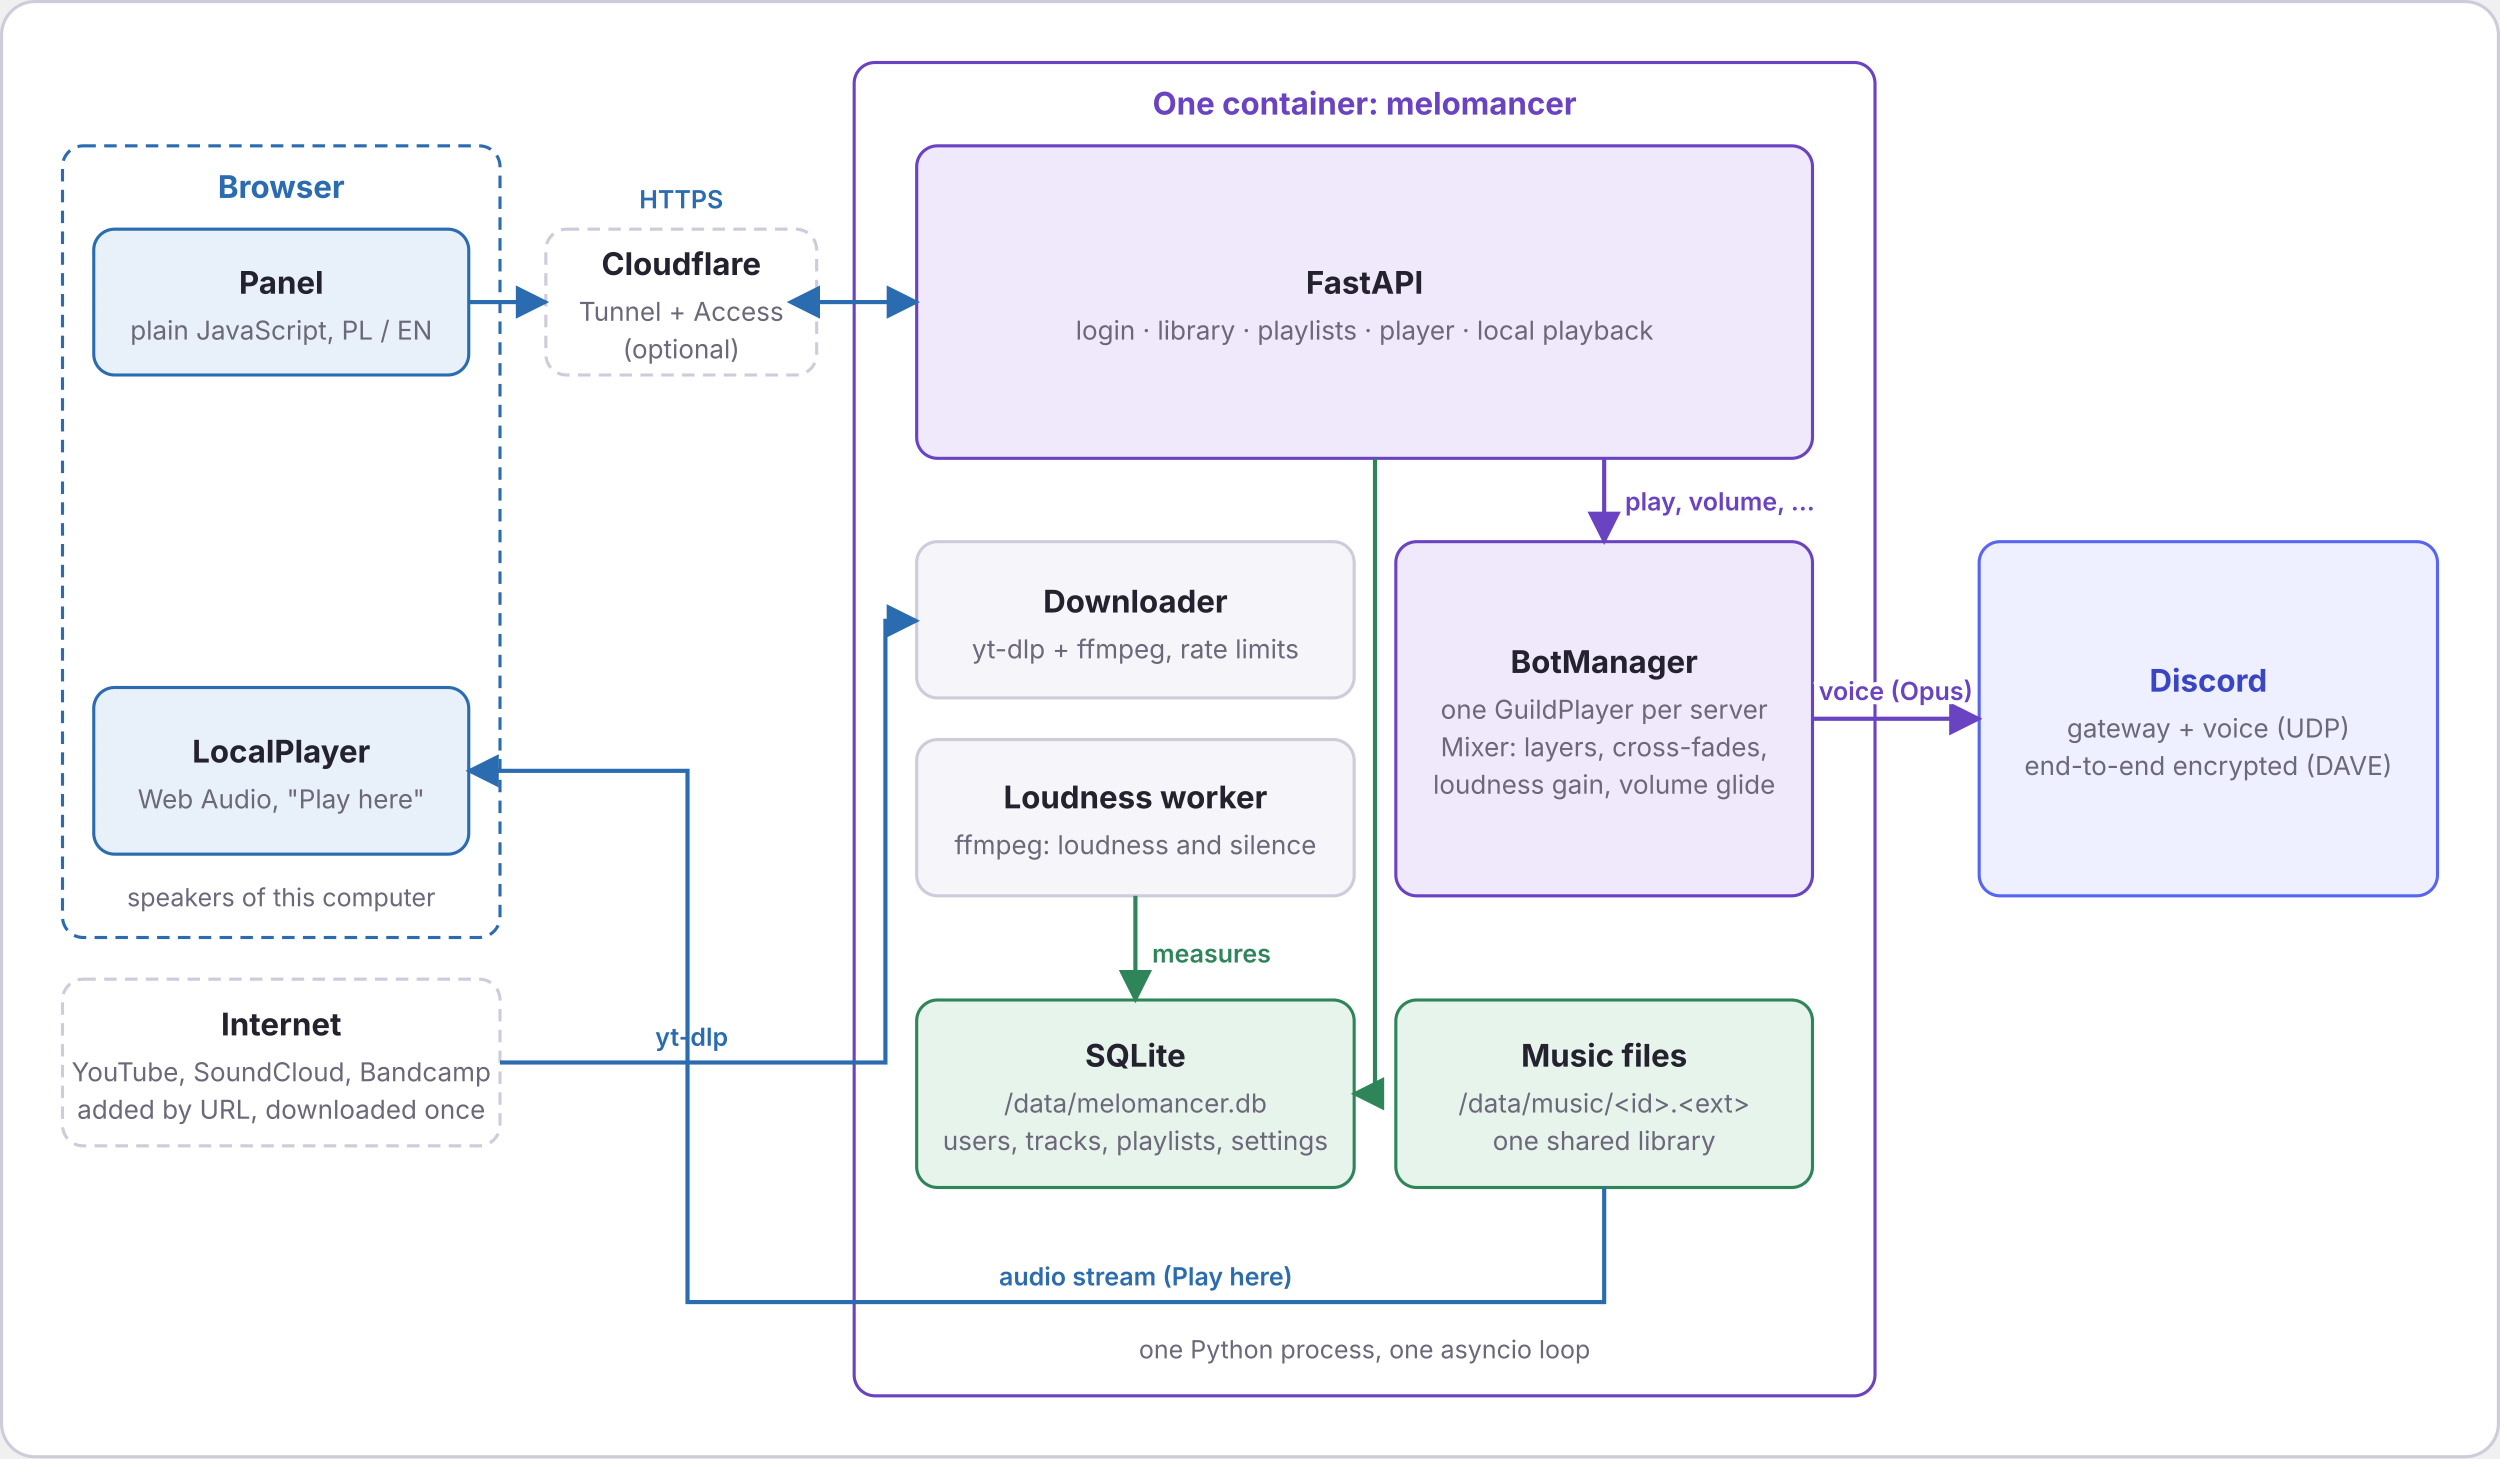
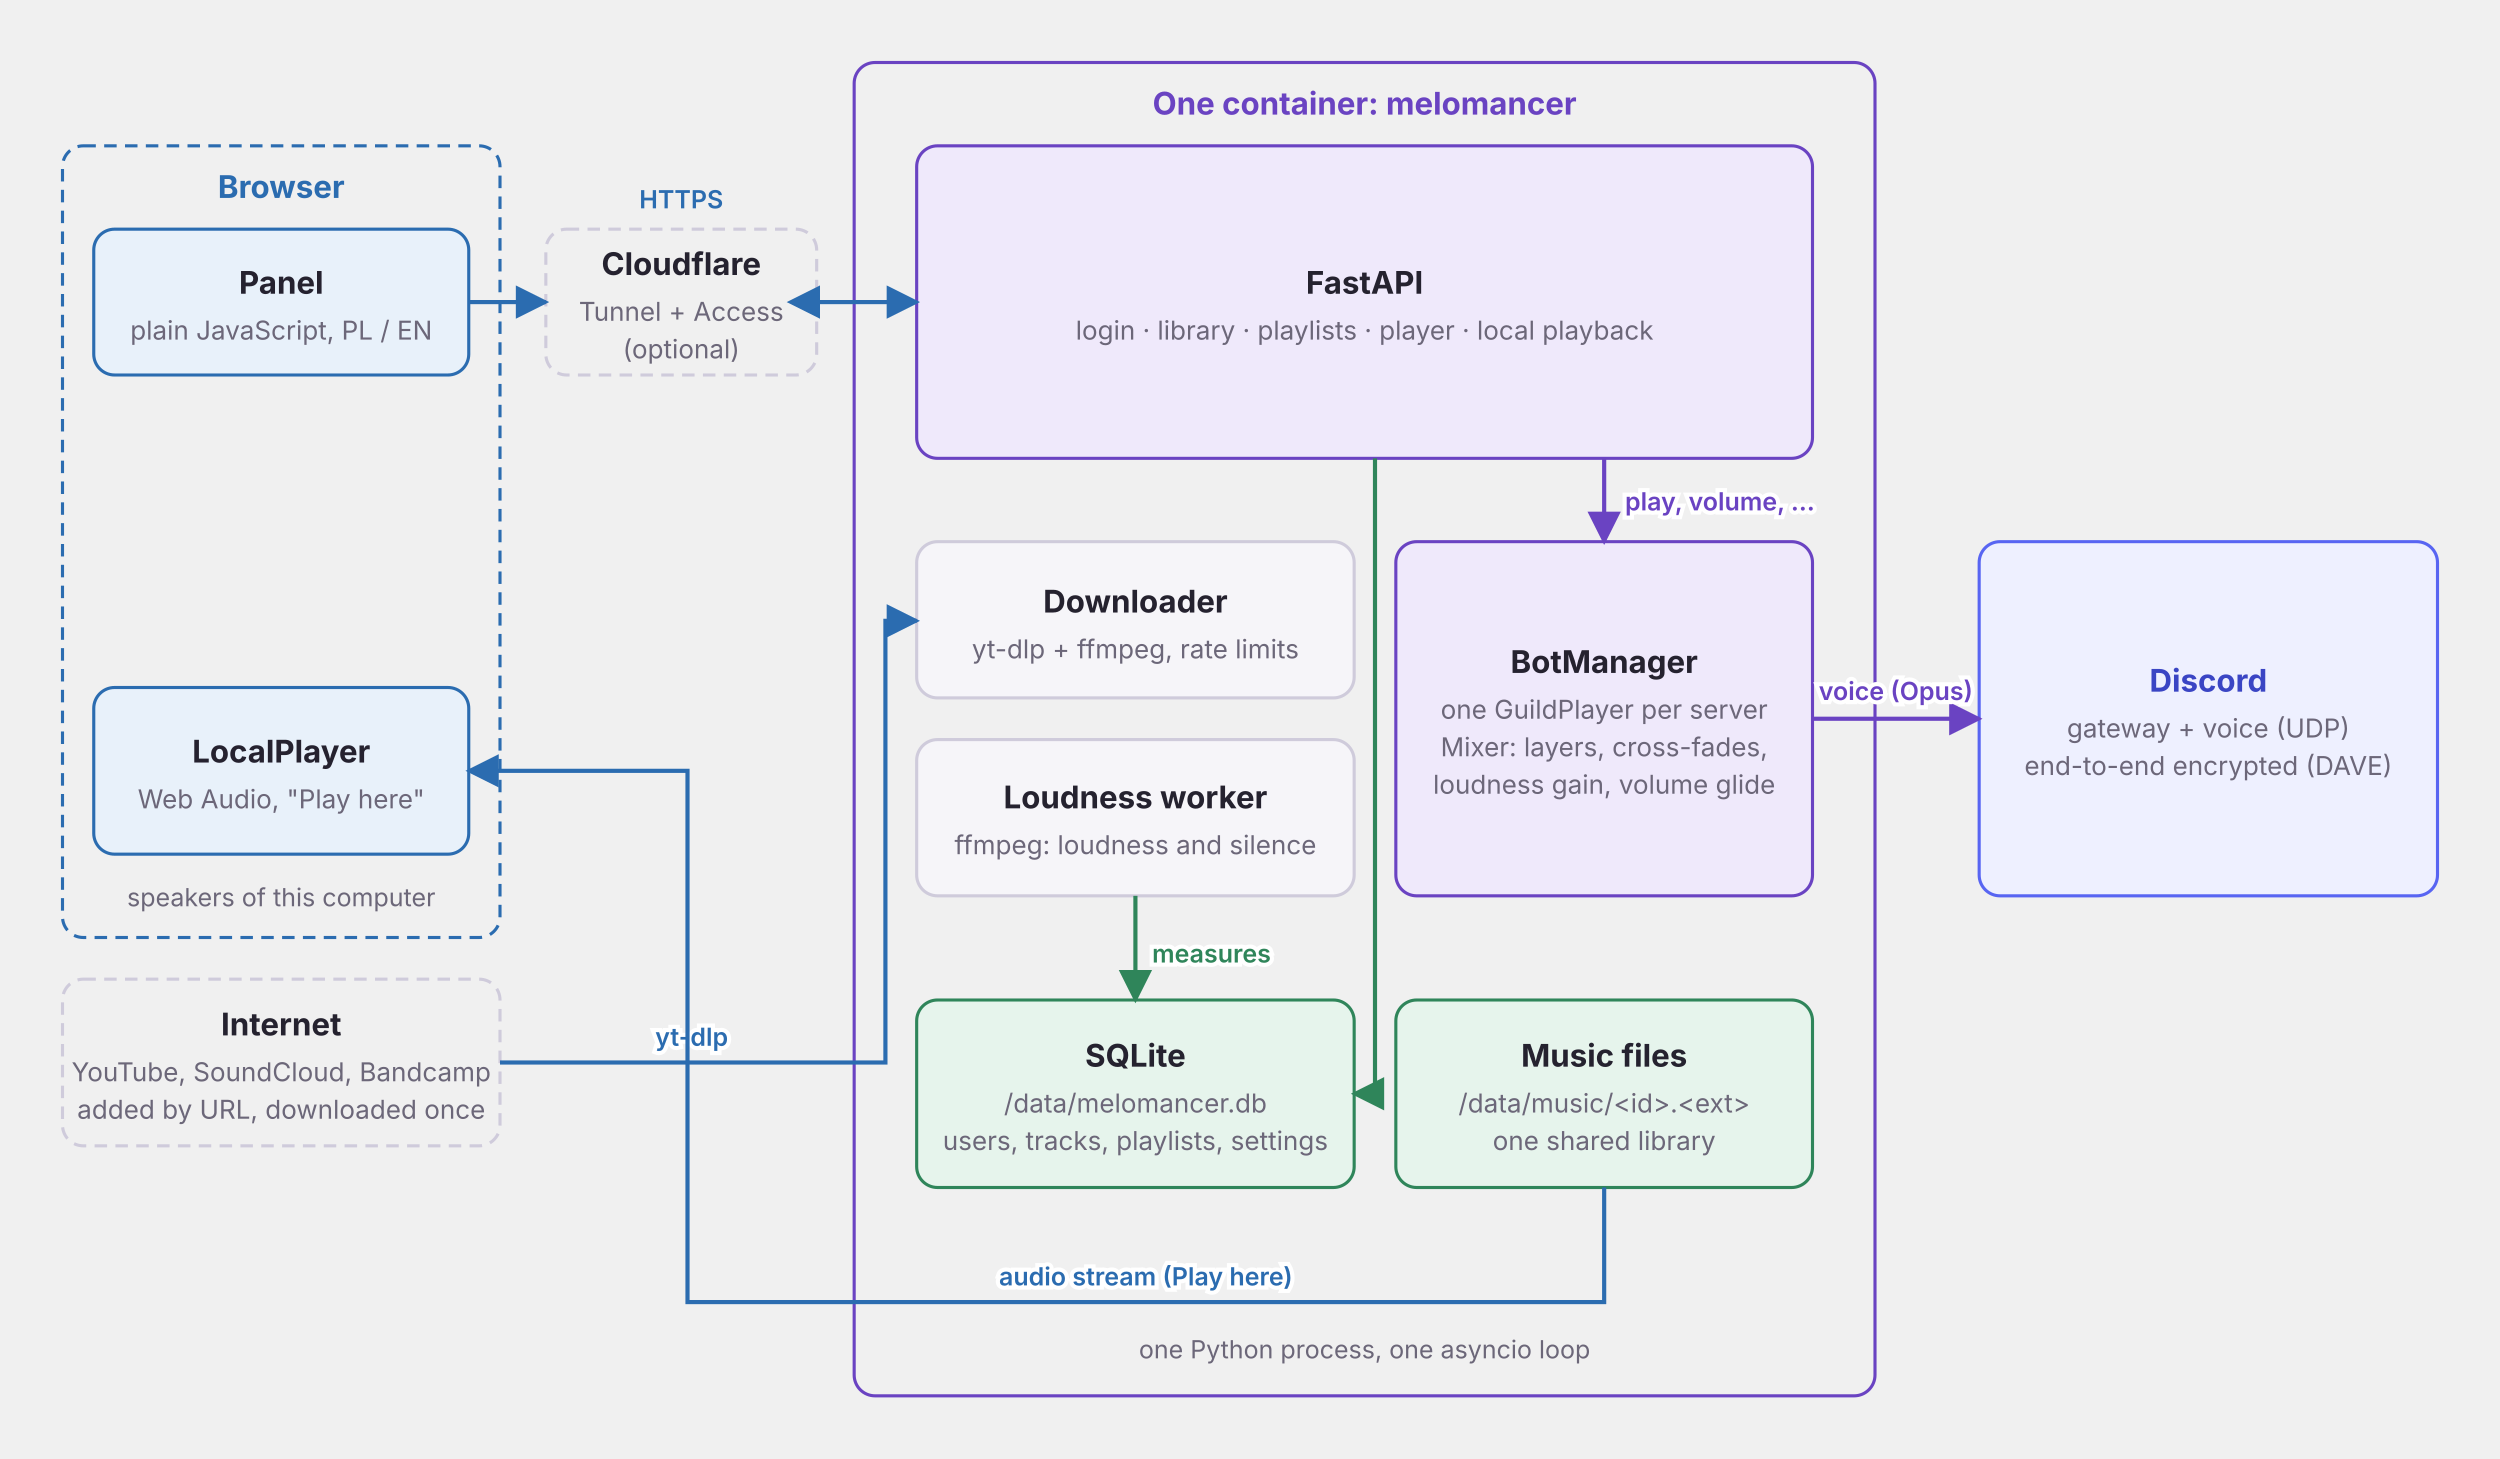
<svg xmlns="http://www.w3.org/2000/svg" viewBox="0 0 1200 700" width="1200" height="700" font-family="Inter, 'Segoe UI', 'DejaVu Sans', Arial, sans-serif">
  <defs>
    <marker id="head" viewBox="0 0 10 10" refX="9" refY="5" markerWidth="8" markerHeight="8" orient="auto">
      <path d="M0 0 L10 5 L0 10 z" fill="context-stroke" />
    </marker>
    <marker id="head-rev" viewBox="0 0 10 10" refX="1" refY="5" markerWidth="8" markerHeight="8" orient="auto-start-reverse">
      <path d="M0 0 L10 5 L0 10 z" fill="context-stroke" />
    </marker>
  </defs>
-   <rect x="0.75" y="0.75" width="1198.5" height="698.5" rx="16" fill="#ffffff" stroke="#cfcbdb" stroke-width="1.5" />
-   <rect x="30" y="70" width="210" height="380" rx="10" fill="#ffffff" stroke="#2b6cb0" stroke-width="1.5" stroke-dasharray="6 4" />
+   <rect x="30" y="70" width="210" height="380" rx="10" fill="none" stroke="#2b6cb0" stroke-width="1.5" stroke-dasharray="6 4" />
  <text x="135" y="95" text-anchor="middle" font-size="15" font-weight="700" fill="#2b6cb0">Browser</text>
  <rect x="45" y="110" width="180" height="70" rx="10" fill="#e8f1fa" stroke="#2b6cb0" stroke-width="1.5" />
  <text x="135.0" y="141" text-anchor="middle" font-size="15" font-weight="700" fill="#25222f">Panel</text>
  <text x="135.0" y="163" text-anchor="middle" font-size="12.5" fill="#6c6779">plain JavaScript, PL / EN</text>
  <rect x="45" y="330" width="180" height="80" rx="10" fill="#e8f1fa" stroke="#2b6cb0" stroke-width="1.5" />
  <text x="135.0" y="366" text-anchor="middle" font-size="15" font-weight="700" fill="#25222f">LocalPlayer</text>
  <text x="135.0" y="388" text-anchor="middle" font-size="12.5" fill="#6c6779">Web Audio, "Play here"</text>
  <text x="135" y="435" text-anchor="middle" font-size="12" font-weight="400" fill="#6c6779">speakers of this computer</text>
-   <rect x="262" y="110" width="130" height="70" rx="10" fill="#ffffff" stroke="#cfcbdb" stroke-width="1.5" stroke-dasharray="6 4" />
+   <rect x="262" y="110" width="130" height="70" rx="10" fill="none" stroke="#cfcbdb" stroke-width="1.5" stroke-dasharray="6 4" />
  <text x="327.0" y="132" text-anchor="middle" font-size="15" font-weight="700" fill="#25222f">Cloudflare</text>
  <text x="327.0" y="154" text-anchor="middle" font-size="12.5" fill="#6c6779">Tunnel + Access</text>
  <text x="327.0" y="172" text-anchor="middle" font-size="12.5" fill="#6c6779">(optional)</text>
-   <rect x="30" y="470" width="210" height="80" rx="10" fill="#ffffff" stroke="#cfcbdb" stroke-width="1.5" stroke-dasharray="6 4" />
+   <rect x="30" y="470" width="210" height="80" rx="10" fill="none" stroke="#cfcbdb" stroke-width="1.5" stroke-dasharray="6 4" />
  <text x="135.0" y="497" text-anchor="middle" font-size="15" font-weight="700" fill="#25222f">Internet</text>
  <text x="135.0" y="519" text-anchor="middle" font-size="12.5" fill="#6c6779">YouTube, SoundCloud, Bandcamp</text>
  <text x="135.0" y="537" text-anchor="middle" font-size="12.5" fill="#6c6779">added by URL, downloaded once</text>
-   <rect x="410" y="30" width="490" height="640" rx="10" fill="#ffffff" stroke="#6a43c2" stroke-width="1.5" />
+   <rect x="410" y="30" width="490" height="640" rx="10" fill="none" stroke="#6a43c2" stroke-width="1.5" />
  <text x="655" y="55" text-anchor="middle" font-size="15" font-weight="700" fill="#6a43c2">One container: melomancer</text>
  <rect x="440" y="70" width="430" height="150" rx="10" fill="#efe9fb" stroke="#6a43c2" stroke-width="1.5" />
  <text x="655.0" y="141" text-anchor="middle" font-size="15" font-weight="700" fill="#25222f">FastAPI</text>
  <text x="655.0" y="163" text-anchor="middle" font-size="12.5" fill="#6c6779">login · library · playlists · player · local playback</text>
  <rect x="440" y="260" width="210" height="75" rx="10" fill="#f6f5f9" stroke="#cfcbdb" stroke-width="1.5" />
  <text x="545.0" y="294" text-anchor="middle" font-size="15" font-weight="700" fill="#25222f">Downloader</text>
  <text x="545.0" y="316" text-anchor="middle" font-size="12.5" fill="#6c6779">yt-dlp + ffmpeg, rate limits</text>
  <rect x="440" y="355" width="210" height="75" rx="10" fill="#f6f5f9" stroke="#cfcbdb" stroke-width="1.5" />
  <text x="545.0" y="388" text-anchor="middle" font-size="15" font-weight="700" fill="#25222f">Loudness worker</text>
  <text x="545.0" y="410" text-anchor="middle" font-size="12.5" fill="#6c6779">ffmpeg: loudness and silence</text>
  <rect x="670" y="260" width="200" height="170" rx="10" fill="#efe9fb" stroke="#6a43c2" stroke-width="1.5" />
  <text x="770.0" y="323" text-anchor="middle" font-size="15" font-weight="700" fill="#25222f">BotManager</text>
  <text x="770.0" y="345" text-anchor="middle" font-size="12.5" fill="#6c6779">one GuildPlayer per server</text>
  <text x="770.0" y="363" text-anchor="middle" font-size="12.5" fill="#6c6779">Mixer: layers, cross-fades,</text>
  <text x="770.0" y="381" text-anchor="middle" font-size="12.5" fill="#6c6779">loudness gain, volume glide</text>
  <rect x="440" y="480" width="210" height="90" rx="10" fill="#e6f4ec" stroke="#2f855a" stroke-width="1.5" />
  <text x="545.0" y="512" text-anchor="middle" font-size="15" font-weight="700" fill="#25222f">SQLite</text>
  <text x="545.0" y="534" text-anchor="middle" font-size="12.5" fill="#6c6779">/data/melomancer.db</text>
  <text x="545.0" y="552" text-anchor="middle" font-size="12.5" fill="#6c6779">users, tracks, playlists, settings</text>
  <rect x="670" y="480" width="200" height="90" rx="10" fill="#e6f4ec" stroke="#2f855a" stroke-width="1.5" />
  <text x="770.0" y="512" text-anchor="middle" font-size="15" font-weight="700" fill="#25222f">Music files</text>
  <text x="770.0" y="534" text-anchor="middle" font-size="12.5" fill="#6c6779">/data/music/&lt;id&gt;.&lt;ext&gt;</text>
  <text x="770.0" y="552" text-anchor="middle" font-size="12.5" fill="#6c6779">one shared library</text>
  <text x="655" y="652" text-anchor="middle" font-size="12" font-weight="400" fill="#6c6779">one Python process, one asyncio loop</text>
  <rect x="950" y="260" width="220" height="170" rx="10" fill="#eef0ff" stroke="#5865f2" stroke-width="1.5" />
  <text x="1060.0" y="332" text-anchor="middle" font-size="15" font-weight="700" fill="#3a45c4">Discord</text>
  <text x="1060.0" y="354" text-anchor="middle" font-size="12.5" fill="#6c6779">gateway + voice (UDP)</text>
  <text x="1060.0" y="372" text-anchor="middle" font-size="12.5" fill="#6c6779">end-to-end encrypted (DAVE)</text>
  <path d="M225 145 L262 145" fill="none" stroke="#2b6cb0" stroke-width="2" marker-end="url(#head)" />
  <path d="M392 145 L440 145" fill="none" stroke="#2b6cb0" stroke-width="2" marker-end="url(#head)" marker-start="url(#head-rev)" />
  <text x="327" y="100" text-anchor="middle" font-size="12" font-weight="600" fill="#2b6cb0">HTTPS</text>
  <path d="M770 220 L770 260" fill="none" stroke="#6a43c2" stroke-width="2" marker-end="url(#head)" />
-   <text x="780" y="245" text-anchor="start" font-size="12" fill="#6a43c2" font-weight="600" paint-order="stroke" stroke="#fff" stroke-width="4">play, volume, ...</text>
+   <text x="780" y="245" text-anchor="start" font-size="12" fill="#6a43c2" font-weight="600" paint-order="stroke" stroke="#ffffff" stroke-width="4">play, volume, ...</text>
  <path d="M660 220 L660 525 L650 525" fill="none" stroke="#2f855a" stroke-width="2" marker-end="url(#head)" />
  <path d="M545 430 L545 480" fill="none" stroke="#2f855a" stroke-width="2" marker-end="url(#head)" />
-   <text x="553" y="462" text-anchor="start" font-size="12" fill="#2f855a" font-weight="600" paint-order="stroke" stroke="#fff" stroke-width="4">measures</text>
+   <text x="553" y="462" text-anchor="start" font-size="12" fill="#2f855a" font-weight="600" paint-order="stroke" stroke="#ffffff" stroke-width="4">measures</text>
  <path d="M870 345 L950 345" fill="none" stroke="#6a43c2" stroke-width="2" marker-end="url(#head)" />
-   <text x="910" y="336" text-anchor="middle" font-size="12" fill="#6a43c2" font-weight="600" paint-order="stroke" stroke="#fff" stroke-width="4">voice (Opus)</text>
+   <text x="910" y="336" text-anchor="middle" font-size="12" fill="#6a43c2" font-weight="600" paint-order="stroke" stroke="#ffffff" stroke-width="4">voice (Opus)</text>
  <path d="M240 510 L425 510 L425 298 L440 298" fill="none" stroke="#2b6cb0" stroke-width="2" marker-end="url(#head)" />
-   <text x="332" y="502" text-anchor="middle" font-size="12" fill="#2b6cb0" font-weight="600" paint-order="stroke" stroke="#fff" stroke-width="4">yt-dlp</text>
+   <text x="332" y="502" text-anchor="middle" font-size="12" fill="#2b6cb0" font-weight="600" paint-order="stroke" stroke="#ffffff" stroke-width="4">yt-dlp</text>
  <path d="M770 570 L770 625 L330 625 L330 370 L225 370" fill="none" stroke="#2b6cb0" stroke-width="2" marker-end="url(#head)" />
-   <text x="550" y="617" text-anchor="middle" font-size="12" fill="#2b6cb0" font-weight="600" paint-order="stroke" stroke="#fff" stroke-width="4">audio stream (Play here)</text>
+   <text x="550" y="617" text-anchor="middle" font-size="12" fill="#2b6cb0" font-weight="600" paint-order="stroke" stroke="#ffffff" stroke-width="4">audio stream (Play here)</text>
</svg>
